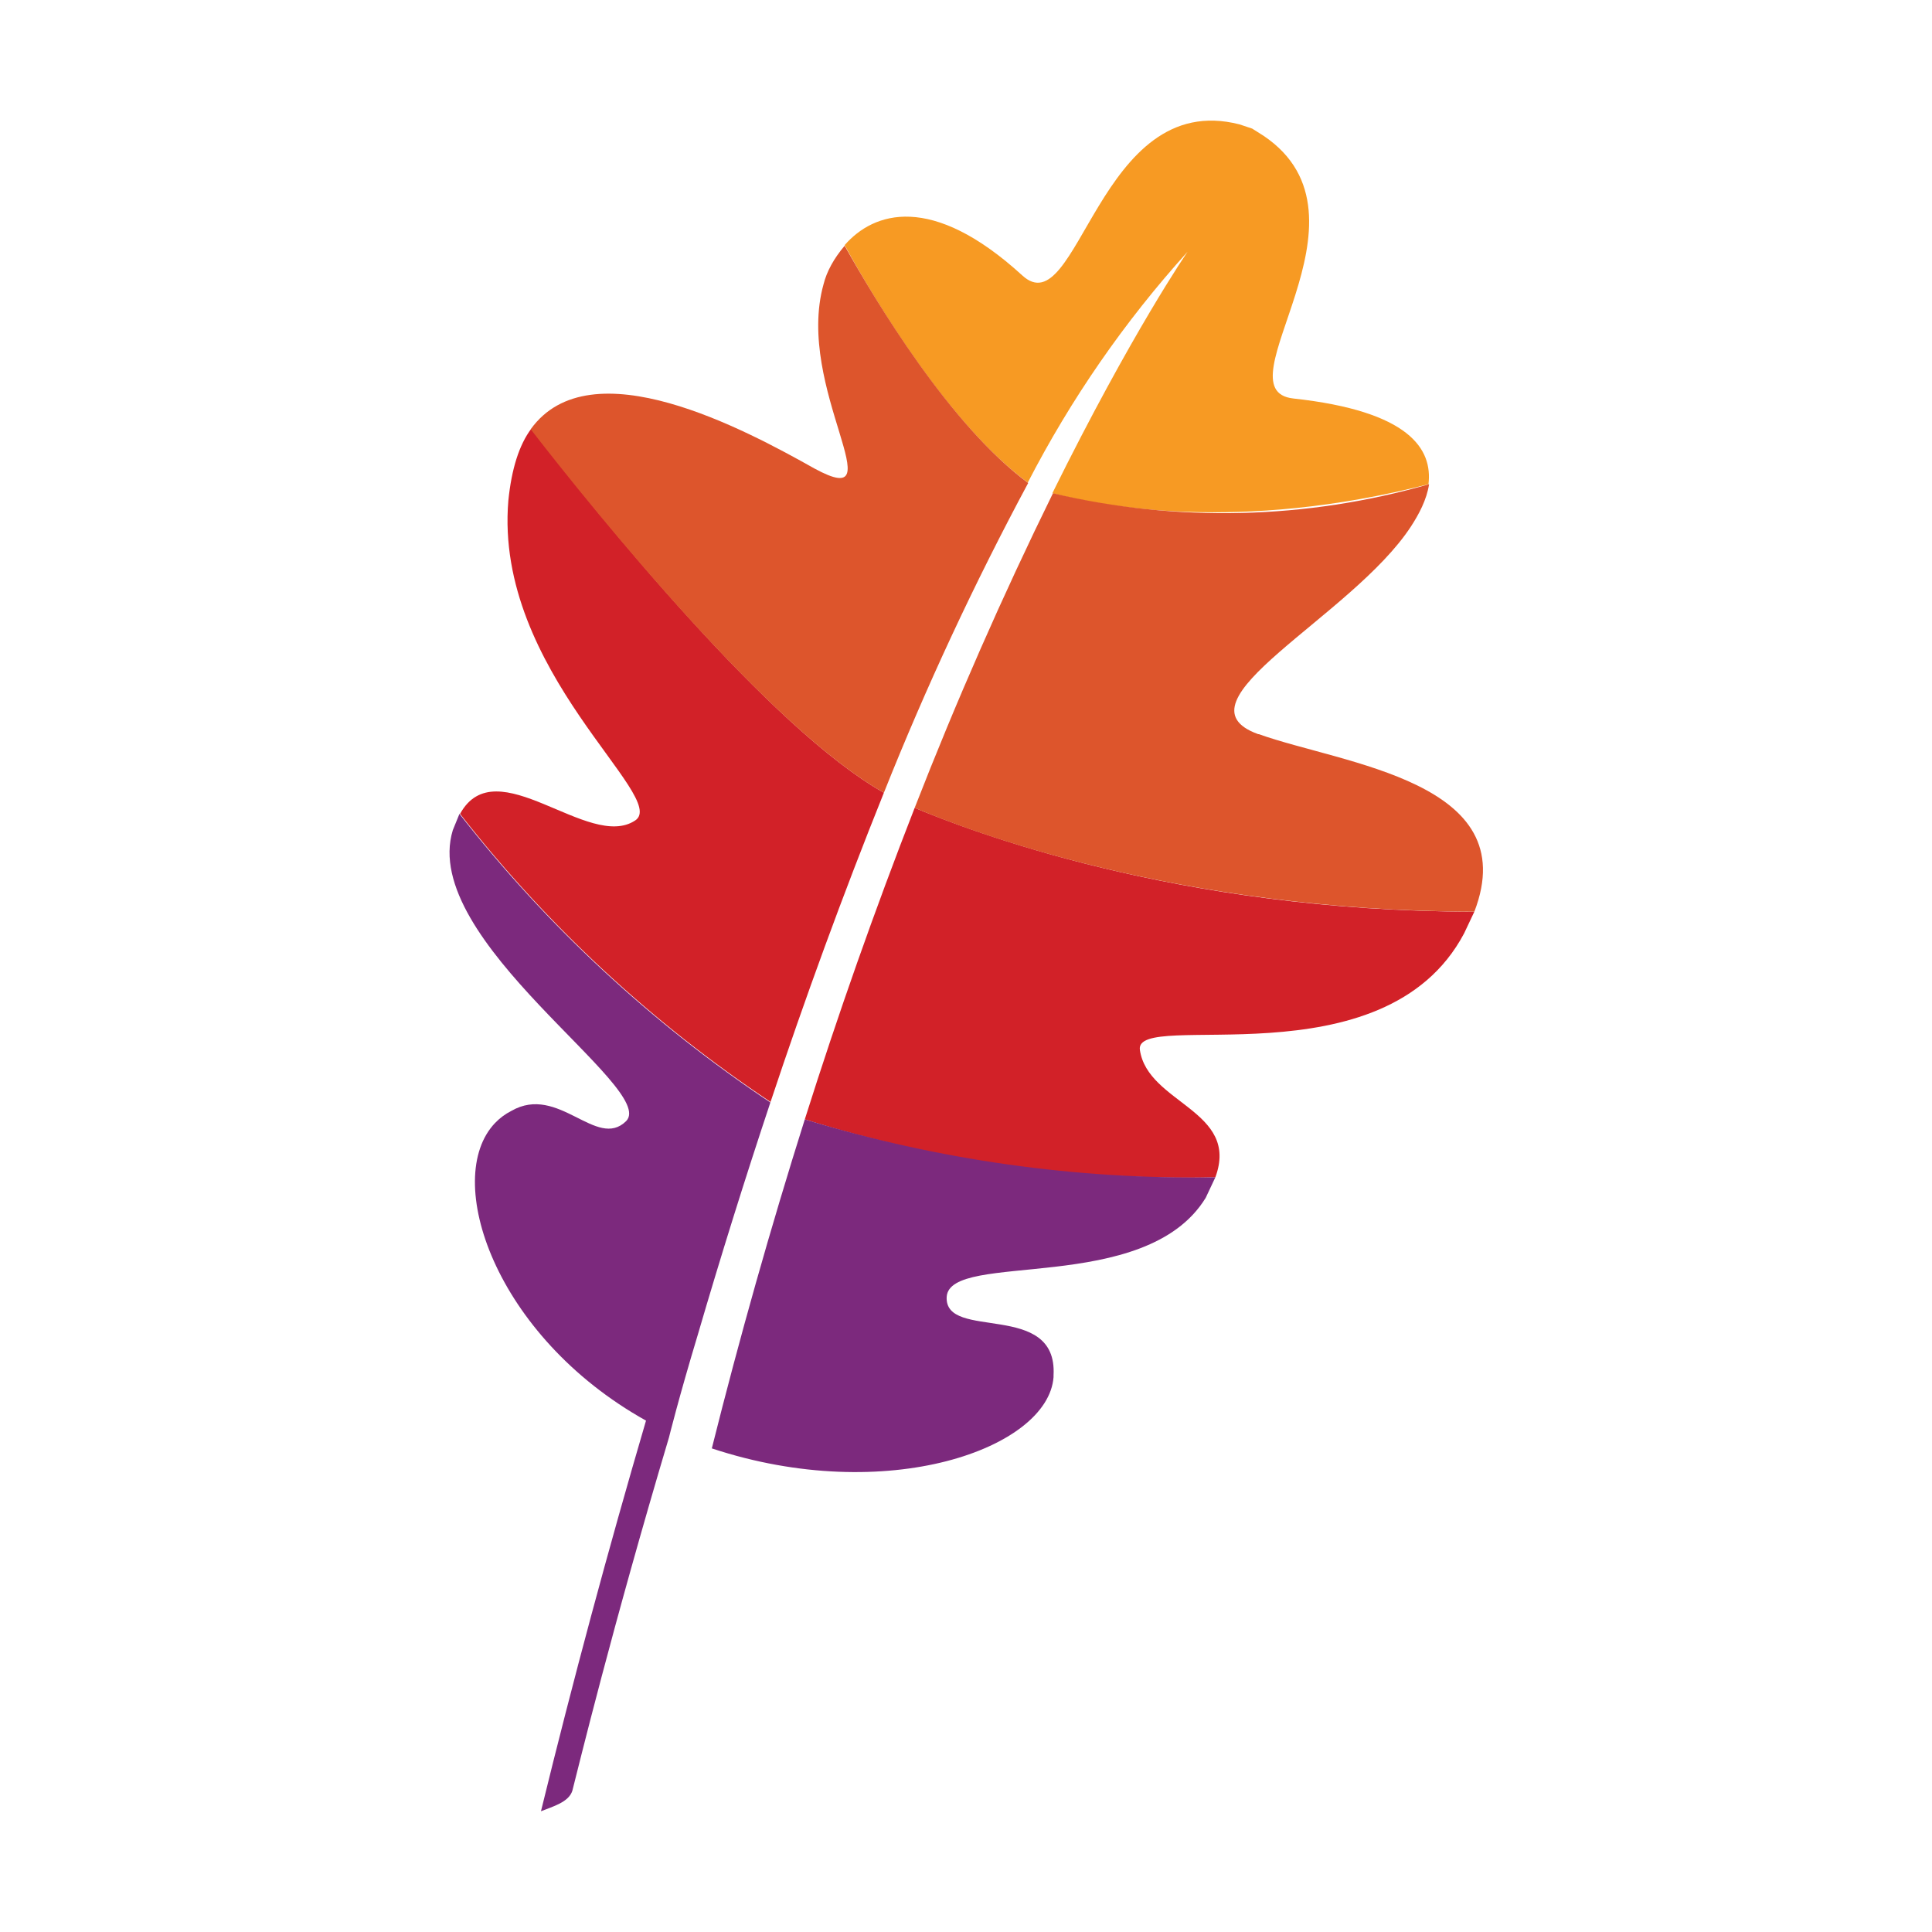
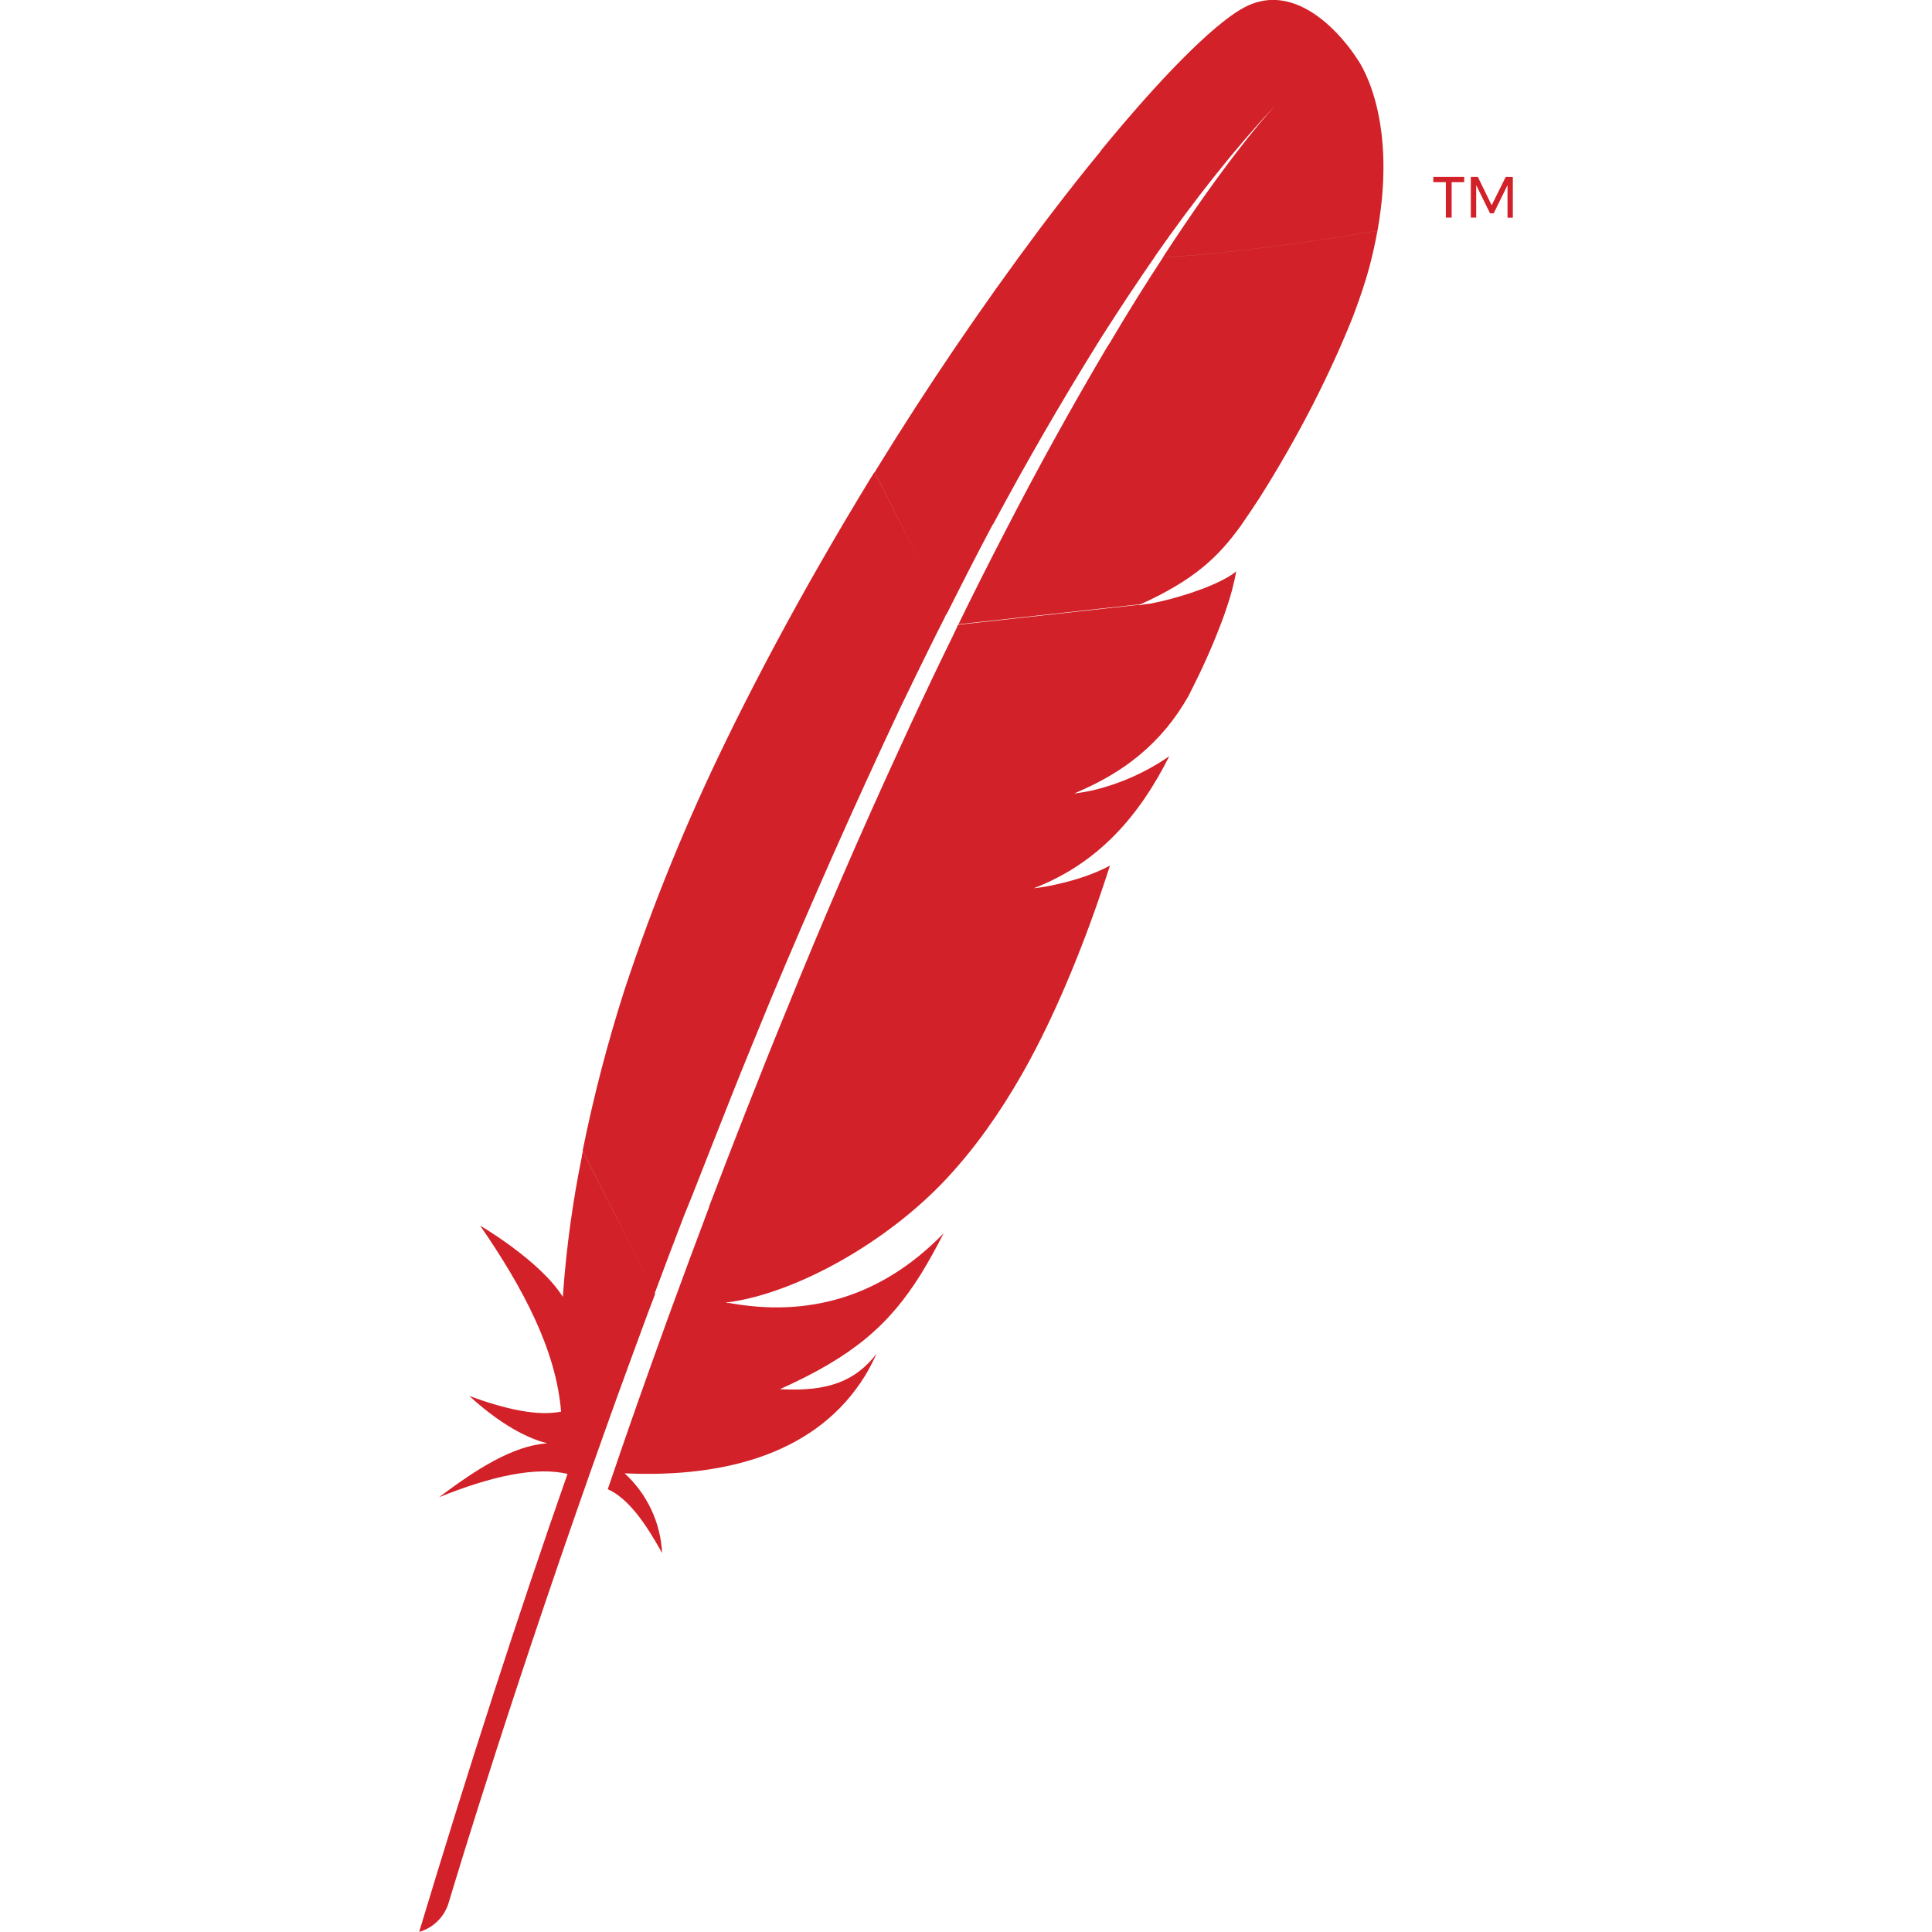
- <svg xmlns="http://www.w3.org/2000/svg" viewBox="0 0 32 32">
-   <path fill="#f79a23" d="M17.02 8a18 18 0 0 1 2.65-3.83s-.92 1.33-2.24 4c.8.21 3.07.66 6.23-.15.07-.58-.31-1.21-2.24-1.42-1.25-.14 1.51-3-.49-4.35l-.19-.12-.21-.07c-2.34-.6-2.67 3.36-3.6 2.5-1.5-1.37-2.46-1.05-2.94-.5.5.92 1.74 2.98 3.03 3.93" />
-   <path fill="#d22128" d="M12.76 18.26a89 89 0 0 1 1.88-5.13C12.77 12.08 9.9 8.53 8.8 7.1q-.3.4-.38 1.19c-.24 2.83 2.68 4.92 2.1 5.3-.77.51-2.3-1.2-2.9-.11a22 22 0 0 0 5.14 4.77zm.57.28a21 21 0 0 0 6.8.96c.41-1.11-1.12-1.22-1.25-2.11-.1-.69 4.04.58 5.37-1.93l.17-.36c-4.93 0-8.41-1.36-9.27-1.72a83 83 0 0 0-1.82 5.16" />
-   <path fill="#dd552c" d="M14.64 13.13A50 50 0 0 1 17.03 8c-1.3-.96-2.53-3.02-3.04-3.93q-.27.32-.35.64c-.48 1.72 1.23 3.8-.15 3.05-1.14-.64-3.71-2.03-4.7-.65 1.1 1.42 3.98 4.97 5.85 6.02m6.2-.97c-1.47-.53 1.55-1.94 2.53-3.44.13-.2.26-.44.3-.7a12.3 12.3 0 0 1-6.23.15 67 67 0 0 0-2.29 5.21c.86.37 4.34 1.71 9.27 1.72.83-2.16-2.17-2.44-3.57-2.94z" />
-   <path fill="#7c297d" d="M13.33 18.54a94 94 0 0 0-1.54 5.45c2.9.96 5.57 0 5.66-1.18v-.03c.07-1.25-1.81-.56-1.77-1.3.05-.77 3.29-.01 4.29-1.64l.16-.34a22 22 0 0 1-6.8-.96m-5.72-5.06-.11.27c-.56 1.83 3.41 4.28 2.87 4.82-.49.48-1.12-.62-1.9-.17a1 1 0 0 0-.27.2c-.88.92-.01 3.53 2.5 4.93A148 148 0 0 0 8.96 30c.2-.08.46-.15.52-.34.1-.39.66-2.7 1.6-5.85 0 0 .16-.65.48-1.71a109 109 0 0 1 1.2-3.84 22 22 0 0 1-5.15-4.78" />
+ <svg xmlns="http://www.w3.org/2000/svg" fill="#D22128" role="img" viewBox="0 0 24 24">
+   <path d="M17.805 2.197v.066h.156v.44h.072v-.44h.156v-.066zm.9 0l-.175.353-.172-.353h-.087v.506h.067V2.3l.172.35h.045l.172-.35v.404h.066v-.506zm-4.257 1c-.204.31-.424.66-.66 1.06l-.04.062a44.457 44.457 0 00-1.265 2.29c-.187.36-.38.742-.577 1.146l2.267-.25c.66-.302.955-.578 1.242-.976a15.5 15.5 0 00.23-.342c.23-.363.46-.763.663-1.16.197-.386.37-.767.505-1.11.083-.22.15-.422.198-.6.042-.158.074-.307.1-.45-.884.15-1.965.295-2.668.33zM11.894 7.78l-.077.16c-.078.16-.157.32-.236.488-.086.18-.172.364-.26.552l-.132.287a75.265 75.265 0 00-1.427 3.3c-.163.397-.327.807-.493 1.23-.15.38-.297.765-.45 1.164l-.02.06c-.15.396-.3.802-.453 1.22l-.01.027.72-.08a.213.213 0 01-.042-.006c.863-.106 2.01-.75 2.75-1.547.342-.367.652-.8.94-1.306.213-.377.413-.795.604-1.258.168-.405.328-.843.48-1.318-.196.105-.423.18-.673.235a2.184 2.184 0 01-.273.046c.806-.31 1.314-.905 1.683-1.64a2.816 2.816 0 01-.968.428c-.06.012-.116.022-.174.03l-.043.006h.002c.278-.118.514-.248.718-.403a2.571 2.571 0 00.637-.698l.063-.104.077-.154a8.107 8.107 0 00.367-.85l.03-.088a3.04 3.04 0 00.123-.463.733.733 0 01-.094.065c-.243.145-.66.277-.996.34l.663-.074-.664.073h-.017l-.1.017c.006-.003.01-.006.017-.008l-2.265.25-.013.022zM8.27 16.45c-.117.323-.236.654-.355.992l-.005.015c-.016.046-.032.094-.05.142-.08.227-.15.432-.31.9.264.12.475.435.675.793a1.44 1.44 0 00-.466-.99c1.293.06 2.41-.27 2.99-1.217.05-.084.096-.173.14-.268-.26.333-.59.474-1.2.44 0 0-.004 0-.005.002l.004-.002c.9-.404 1.354-.79 1.754-1.433.094-.153.186-.32.28-.503-.788.81-1.702 1.04-2.664.865l-.72.078a6.43 6.43 0 00-.067.183zM15.42.112c-.376.222-1 .85-1.748 1.763l.686 1.294c.48-.687.97-1.307 1.462-1.836l.058-.062c-.02.02-.04.04-.057.062-.16.176-.644.74-1.375 1.863.703-.035 1.784-.18 2.666-.33.262-1.47-.258-2.142-.258-2.142s-.66-1.07-1.436-.61zm-3.084 6.402a40.253 40.253 0 011.306-2.26l.04-.064c.224-.352.45-.693.677-1.02l-.685-1.293-.157.192c-.197.245-.403.51-.613.79a39.853 39.853 0 00-2.016 2.97l-.022.038.893 1.763c.19-.378.38-.752.575-1.118zm-3.73 8.32c.158-.406.319-.81.483-1.225.156-.394.32-.79.484-1.19a91.133 91.133 0 011.6-3.604l.205-.424c.12-.243.237-.485.36-.724a.125.125 0 01.02-.04l-.895-1.763-.044.07c-.207.34-.414.687-.617 1.042a38.056 38.056 0 00-1.092 2.04l-.094.193a24.573 24.573 0 00-1.258 3.087 18.492 18.492 0 00-.52 1.997l.896 1.77c.117-.317.24-.638.364-.963zm-1.376-.476a13.38 13.38 0 00-.234 1.692c0 .02-.004.04-.005.06-.28-.45-1.03-.888-1.026-.884.537.778.944 1.55 1.005 2.31-.29.058-.684-.027-1.14-.195.475.436.83.556.97.588-.434.03-.89.328-1.346.67.668-.27 1.21-.38 1.596-.29-.61 1.74-1.23 3.655-1.843 5.69a.538.538 0 00.364-.354c.11-.368.84-2.786 1.978-5.965l.097-.27.028-.078c.12-.332.246-.672.374-1.02l.09-.237v-.004L7.24 14.3c-.003.02-.01.04-.012.06z" />
</svg>
